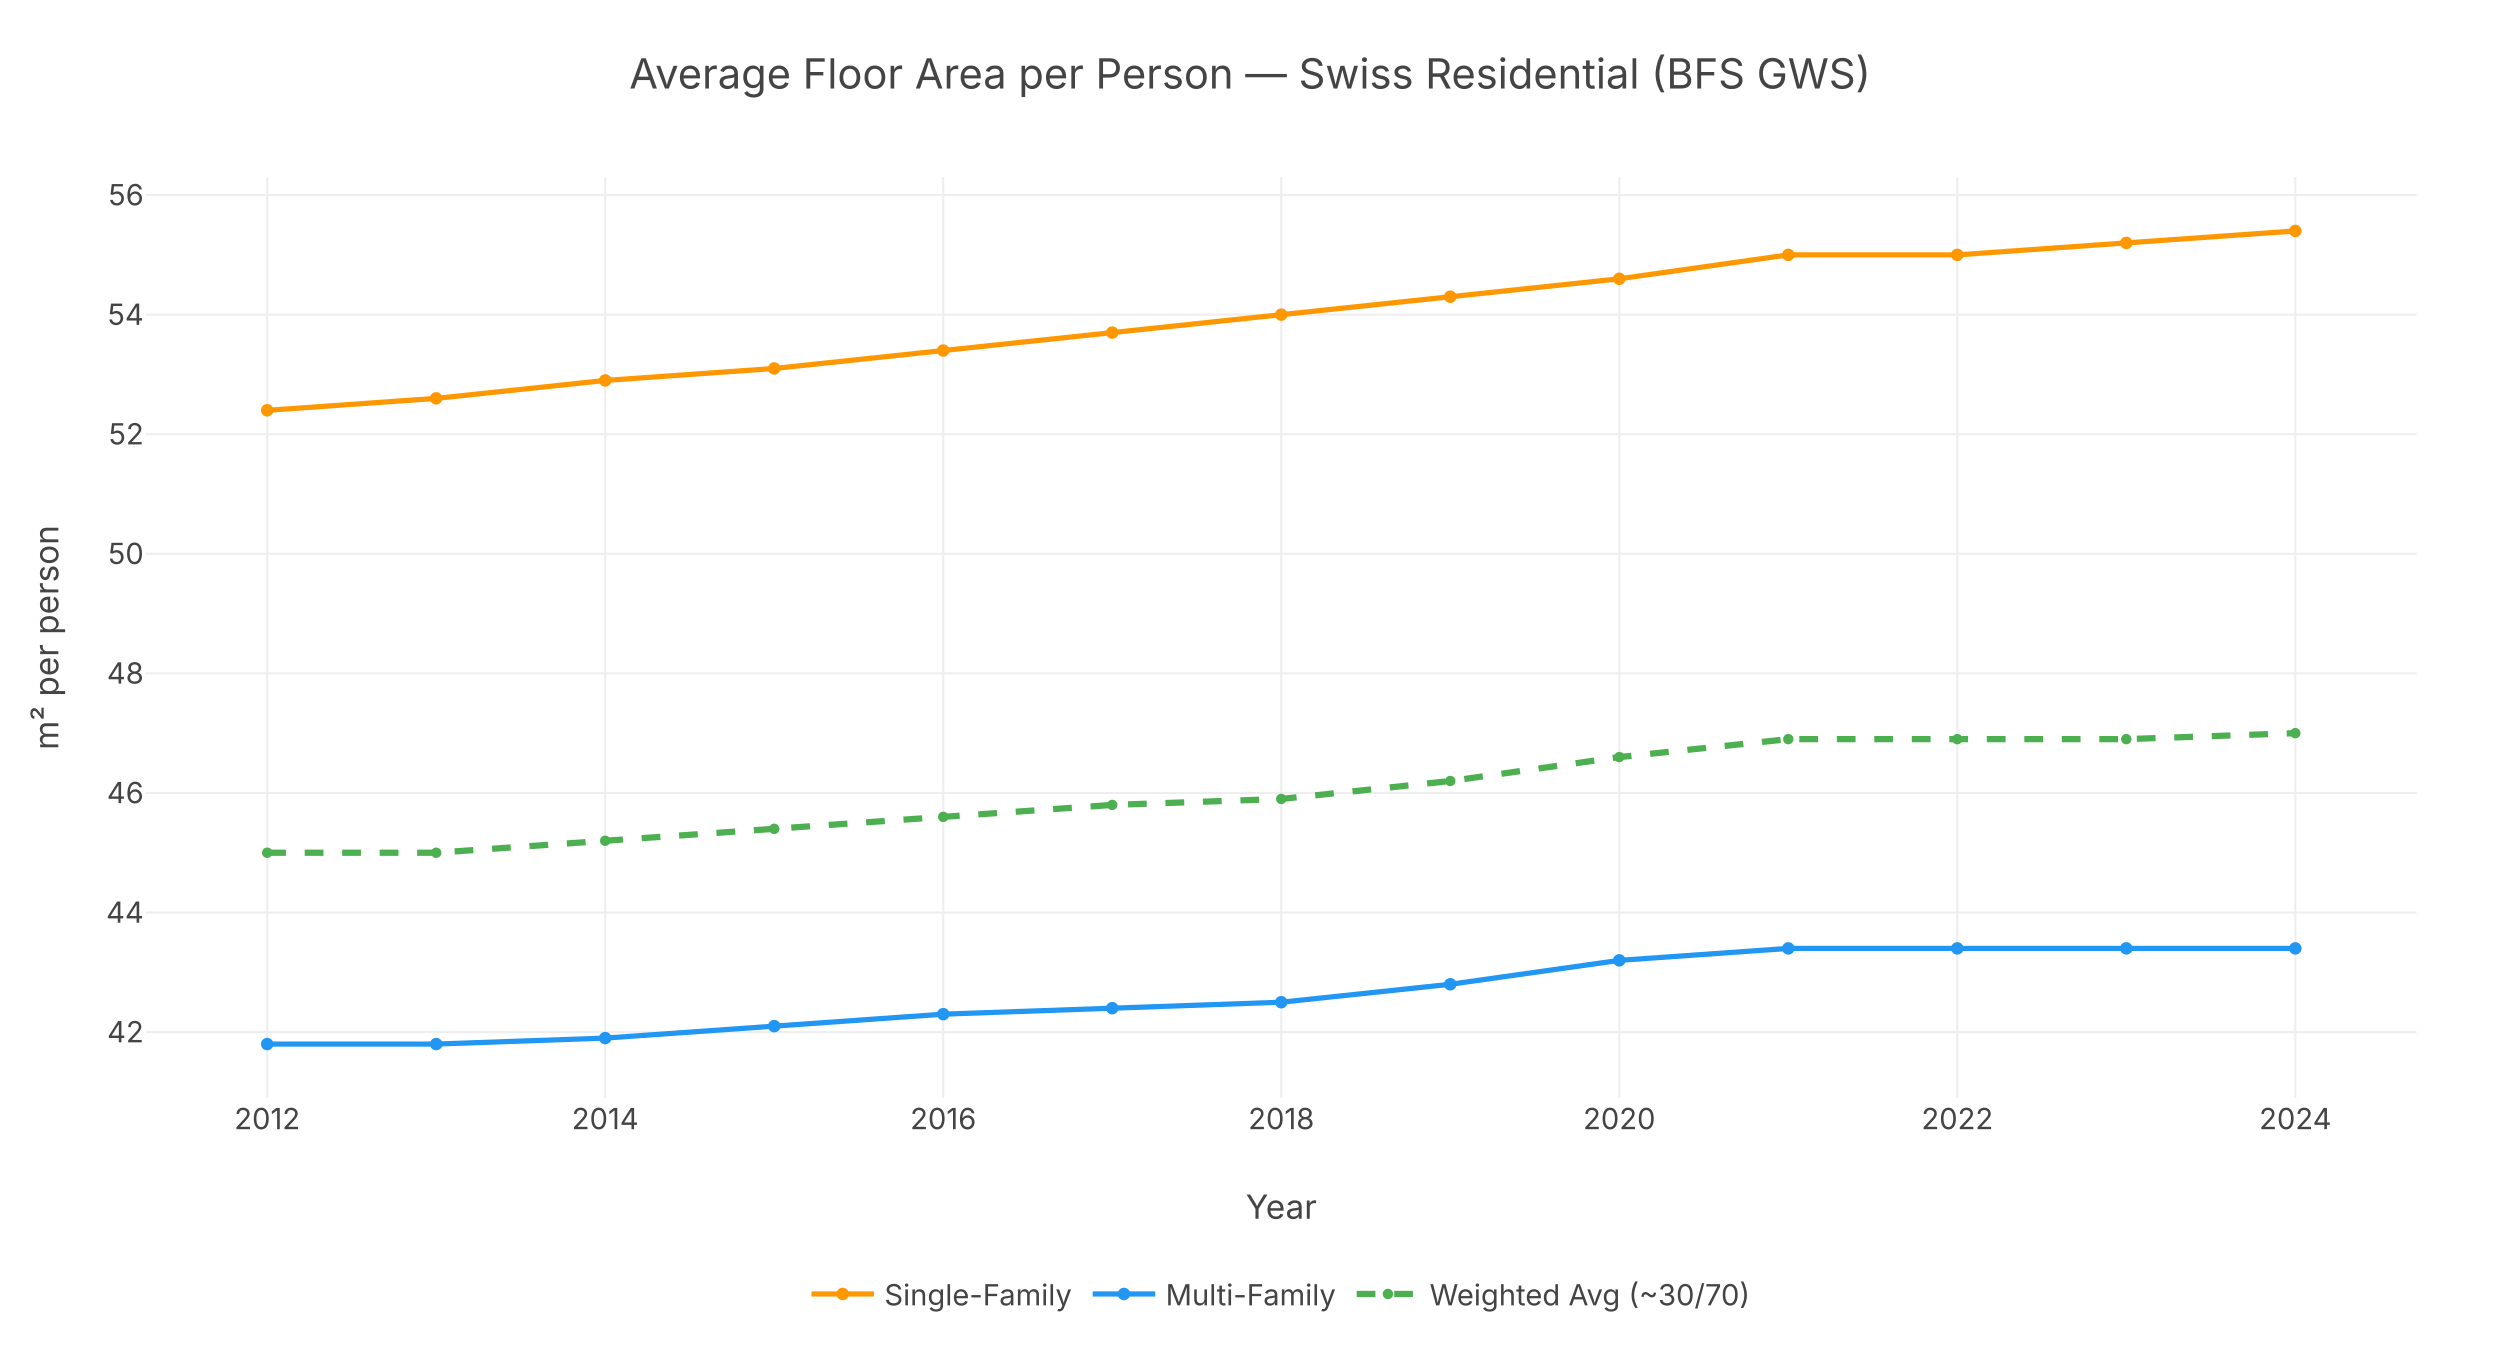
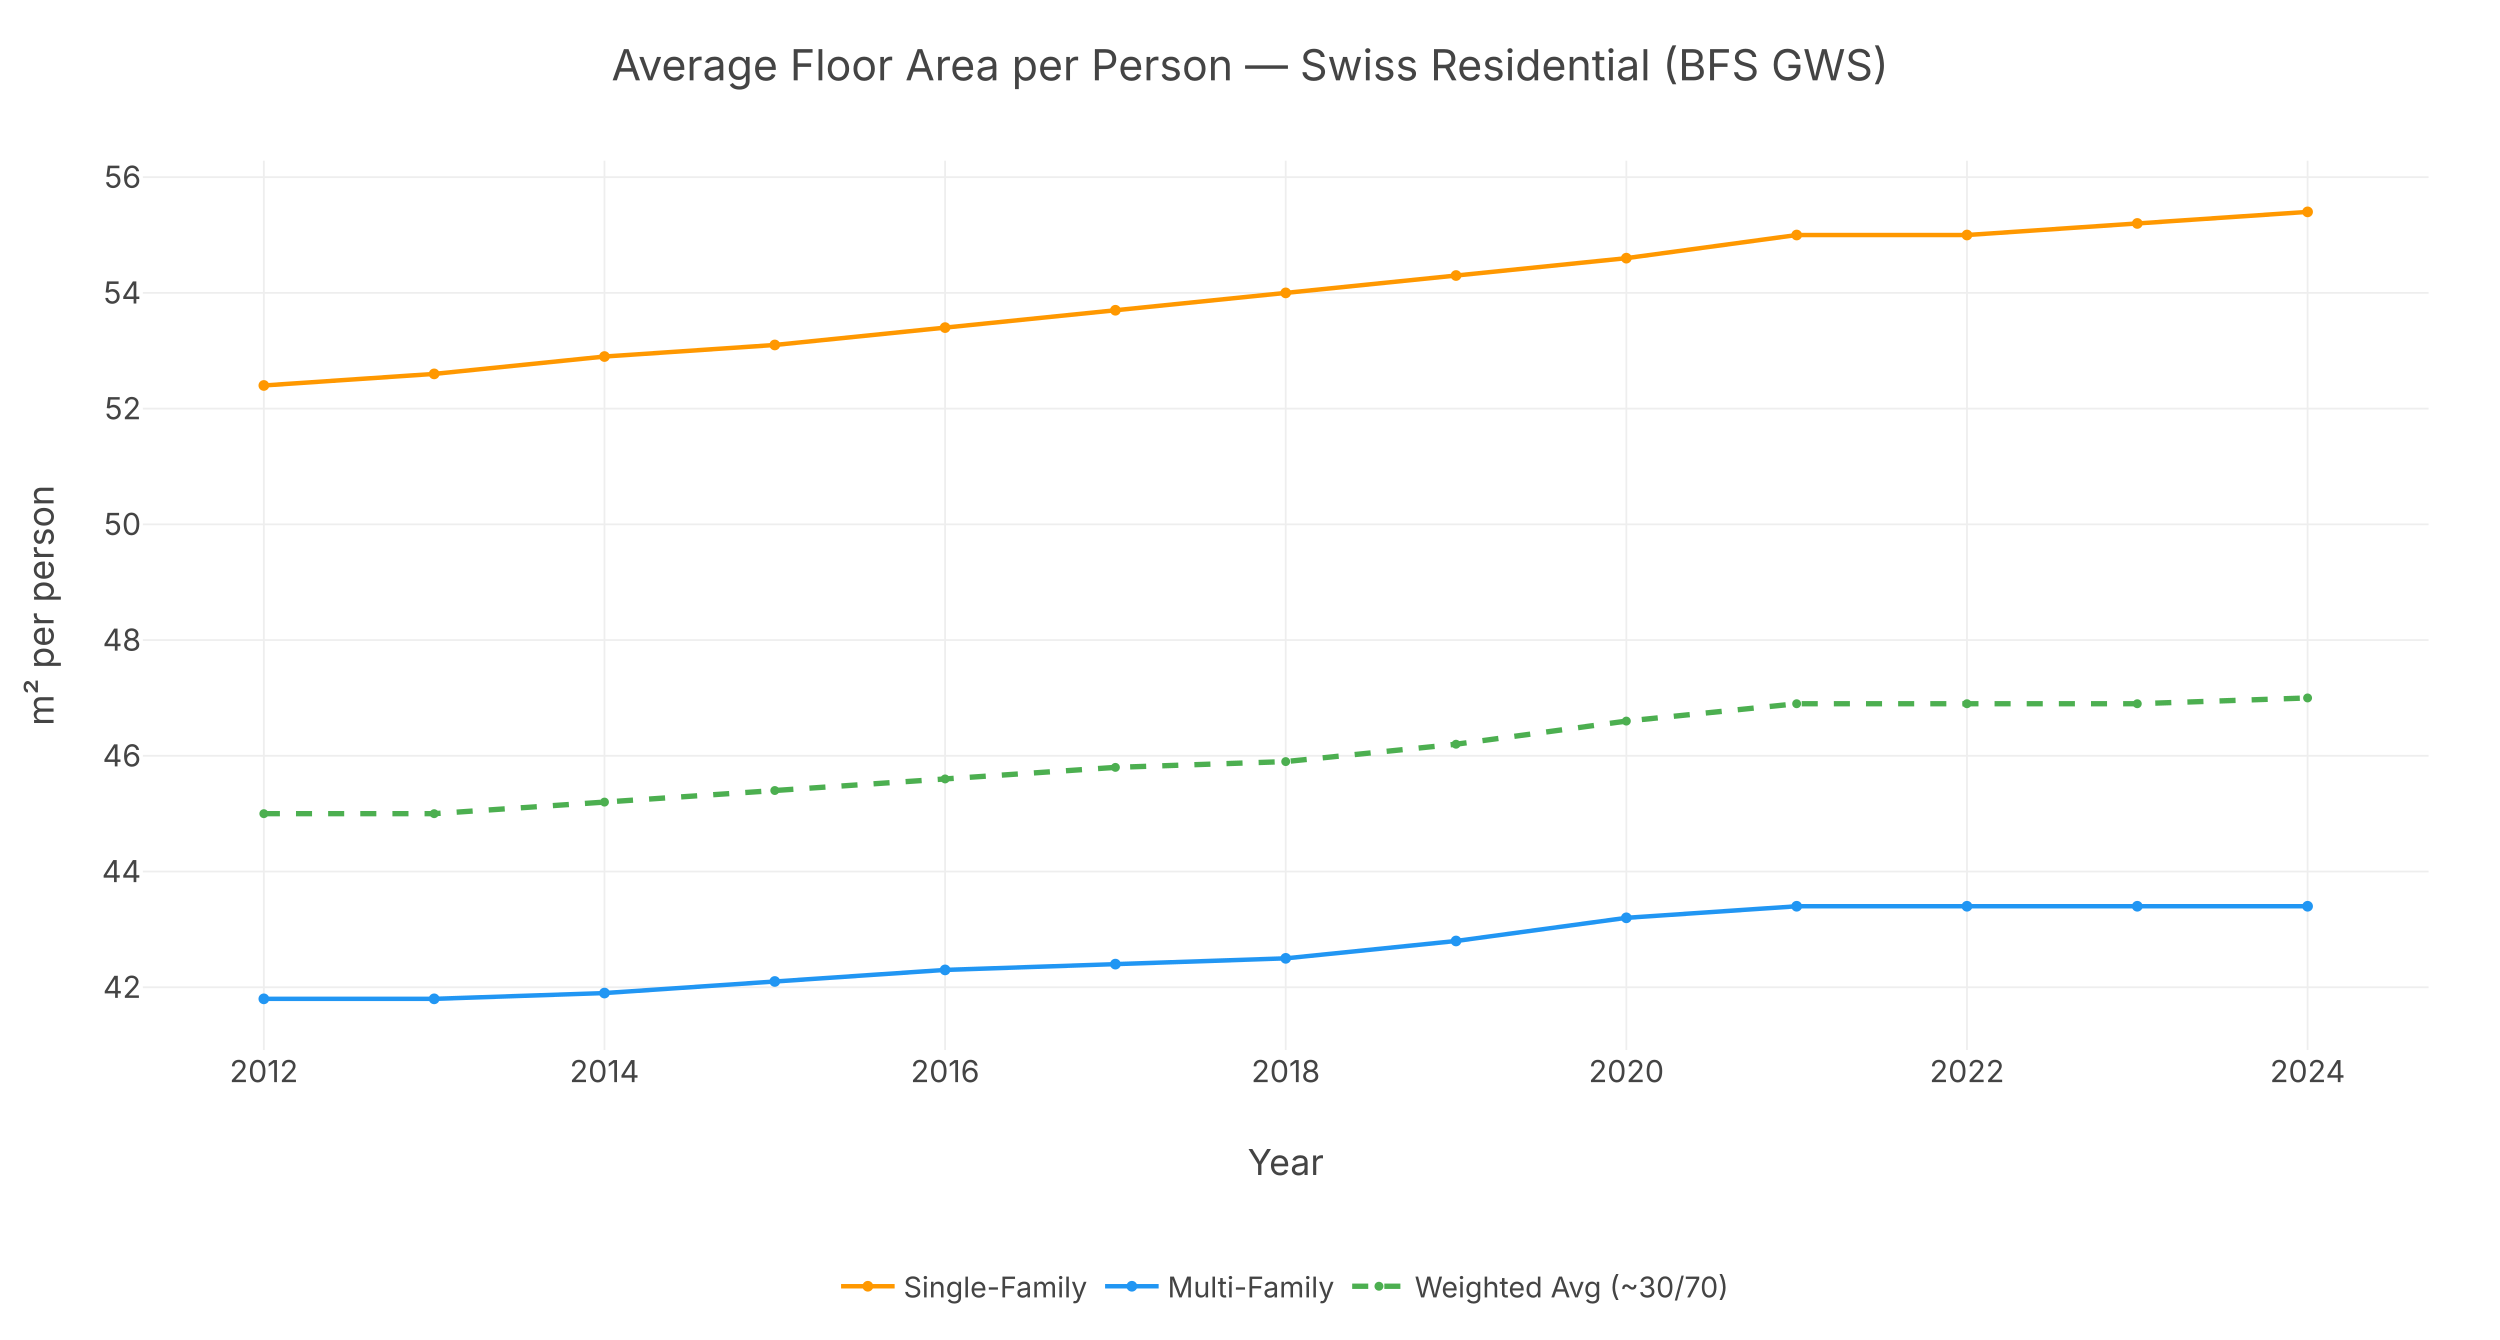
- <svg xmlns="http://www.w3.org/2000/svg" class="main-svg" width="1200" height="650" style="" viewBox="0 0 1200 650">
-   <rect x="0" y="0" width="1200" height="650" style="fill: rgb(255, 255, 255); fill-opacity: 1;" />
-   <defs id="defs-988814">
+ <svg xmlns="http://www.w3.org/2000/svg" class="main-svg" width="1400" height="750" style="" viewBox="0 0 1400 750">
+   <rect x="0" y="0" width="1400" height="750" style="fill: rgb(255, 255, 255); fill-opacity: 1;" />
+   <defs id="defs-103a98">
    <g class="clips">
-       <clipPath id="clip988814xyplot" class="plotclip">
-         <rect width="1090" height="442" />
-       </clipPath>
-       <clipPath class="axesclip" id="clip988814x">
-         <rect x="70" y="0" width="1090" height="650" />
-       </clipPath>
-       <clipPath class="axesclip" id="clip988814y">
-         <rect x="0" y="85" width="1200" height="442" />
-       </clipPath>
-       <clipPath class="axesclip" id="clip988814xy">
-         <rect x="70" y="85" width="1090" height="442" />
+       <clipPath id="clip103a98xyplot" class="plotclip">
+         <rect width="1280" height="498" />
+       </clipPath>
+       <clipPath class="axesclip" id="clip103a98x">
+         <rect x="80" y="0" width="1280" height="750" />
+       </clipPath>
+       <clipPath class="axesclip" id="clip103a98y">
+         <rect x="0" y="90" width="1400" height="498" />
+       </clipPath>
+       <clipPath class="axesclip" id="clip103a98xy">
+         <rect x="80" y="90" width="1280" height="498" />
      </clipPath>
    </g>
    <g class="gradients" />
    <g class="patterns" />
  </defs>
  <g class="bglayer" />
  <g class="layer-below">
    <g class="imagelayer" />
    <g class="shapelayer" />
  </g>
  <g class="cartesianlayer">
    <g class="subplot xy">
      <g class="layer-subplot">
        <g class="shapelayer" />
        <g class="imagelayer" />
      </g>
      <g class="minor-gridlayer">
        <g class="x" />
        <g class="y" />
      </g>
      <g class="gridlayer">
        <g class="x">
-           <path class="xgrid crisp" transform="translate(128.25,0)" d="M0,85v442" style="stroke: rgb(238, 238, 238); stroke-opacity: 1; stroke-width: 1px;" />
-           <path class="xgrid crisp" transform="translate(290.5,0)" d="M0,85v442" style="stroke: rgb(238, 238, 238); stroke-opacity: 1; stroke-width: 1px;" />
-           <path class="xgrid crisp" transform="translate(452.75,0)" d="M0,85v442" style="stroke: rgb(238, 238, 238); stroke-opacity: 1; stroke-width: 1px;" />
-           <path class="xgrid crisp" transform="translate(615,0)" d="M0,85v442" style="stroke: rgb(238, 238, 238); stroke-opacity: 1; stroke-width: 1px;" />
-           <path class="xgrid crisp" transform="translate(777.25,0)" d="M0,85v442" style="stroke: rgb(238, 238, 238); stroke-opacity: 1; stroke-width: 1px;" />
-           <path class="xgrid crisp" transform="translate(939.5,0)" d="M0,85v442" style="stroke: rgb(238, 238, 238); stroke-opacity: 1; stroke-width: 1px;" />
-           <path class="xgrid crisp" transform="translate(1101.75,0)" d="M0,85v442" style="stroke: rgb(238, 238, 238); stroke-opacity: 1; stroke-width: 1px;" />
+           <path class="xgrid crisp" transform="translate(147.75,0)" d="M0,90v498" style="stroke: rgb(238, 238, 238); stroke-opacity: 1; stroke-width: 1px;" />
+           <path class="xgrid crisp" transform="translate(338.5,0)" d="M0,90v498" style="stroke: rgb(238, 238, 238); stroke-opacity: 1; stroke-width: 1px;" />
+           <path class="xgrid crisp" transform="translate(529.25,0)" d="M0,90v498" style="stroke: rgb(238, 238, 238); stroke-opacity: 1; stroke-width: 1px;" />
+           <path class="xgrid crisp" transform="translate(720,0)" d="M0,90v498" style="stroke: rgb(238, 238, 238); stroke-opacity: 1; stroke-width: 1px;" />
+           <path class="xgrid crisp" transform="translate(910.75,0)" d="M0,90v498" style="stroke: rgb(238, 238, 238); stroke-opacity: 1; stroke-width: 1px;" />
+           <path class="xgrid crisp" transform="translate(1101.5,0)" d="M0,90v498" style="stroke: rgb(238, 238, 238); stroke-opacity: 1; stroke-width: 1px;" />
+           <path class="xgrid crisp" transform="translate(1292.25,0)" d="M0,90v498" style="stroke: rgb(238, 238, 238); stroke-opacity: 1; stroke-width: 1px;" />
        </g>
        <g class="y">
-           <path class="ygrid crisp" transform="translate(0,495.41)" d="M70,0h1090" style="stroke: rgb(238, 238, 238); stroke-opacity: 1; stroke-width: 1px;" />
-           <path class="ygrid crisp" transform="translate(0,438.01)" d="M70,0h1090" style="stroke: rgb(238, 238, 238); stroke-opacity: 1; stroke-width: 1px;" />
-           <path class="ygrid crisp" transform="translate(0,380.62)" d="M70,0h1090" style="stroke: rgb(238, 238, 238); stroke-opacity: 1; stroke-width: 1px;" />
-           <path class="ygrid crisp" transform="translate(0,323.22)" d="M70,0h1090" style="stroke: rgb(238, 238, 238); stroke-opacity: 1; stroke-width: 1px;" />
-           <path class="ygrid crisp" transform="translate(0,265.82)" d="M70,0h1090" style="stroke: rgb(238, 238, 238); stroke-opacity: 1; stroke-width: 1px;" />
-           <path class="ygrid crisp" transform="translate(0,208.42)" d="M70,0h1090" style="stroke: rgb(238, 238, 238); stroke-opacity: 1; stroke-width: 1px;" />
-           <path class="ygrid crisp" transform="translate(0,151.03)" d="M70,0h1090" style="stroke: rgb(238, 238, 238); stroke-opacity: 1; stroke-width: 1px;" />
-           <path class="ygrid crisp" transform="translate(0,93.63)" d="M70,0h1090" style="stroke: rgb(238, 238, 238); stroke-opacity: 1; stroke-width: 1px;" />
+           <path class="ygrid crisp" transform="translate(0,552.87)" d="M80,0h1280" style="stroke: rgb(238, 238, 238); stroke-opacity: 1; stroke-width: 1px;" />
+           <path class="ygrid crisp" transform="translate(0,488.06)" d="M80,0h1280" style="stroke: rgb(238, 238, 238); stroke-opacity: 1; stroke-width: 1px;" />
+           <path class="ygrid crisp" transform="translate(0,423.25)" d="M80,0h1280" style="stroke: rgb(238, 238, 238); stroke-opacity: 1; stroke-width: 1px;" />
+           <path class="ygrid crisp" transform="translate(0,358.44)" d="M80,0h1280" style="stroke: rgb(238, 238, 238); stroke-opacity: 1; stroke-width: 1px;" />
+           <path class="ygrid crisp" transform="translate(0,293.63)" d="M80,0h1280" style="stroke: rgb(238, 238, 238); stroke-opacity: 1; stroke-width: 1px;" />
+           <path class="ygrid crisp" transform="translate(0,228.83)" d="M80,0h1280" style="stroke: rgb(238, 238, 238); stroke-opacity: 1; stroke-width: 1px;" />
+           <path class="ygrid crisp" transform="translate(0,164.02)" d="M80,0h1280" style="stroke: rgb(238, 238, 238); stroke-opacity: 1; stroke-width: 1px;" />
+           <path class="ygrid crisp" transform="translate(0,99.21)" d="M80,0h1280" style="stroke: rgb(238, 238, 238); stroke-opacity: 1; stroke-width: 1px;" />
        </g>
      </g>
      <g class="zerolinelayer" />
      <g class="layer-between">
        <g class="shapelayer" />
        <g class="imagelayer" />
      </g>
      <path class="xlines-below" />
      <path class="ylines-below" />
      <g class="overlines-below" />
      <g class="xaxislayer-below" />
      <g class="yaxislayer-below" />
      <g class="overaxes-below" />
      <g class="overplot">
-         <g class="xy" transform="translate(70,85)" clip-path="url(#clip988814xyplot)">
+         <g class="xy" transform="translate(80,90)" clip-path="url(#clip103a98xyplot)">
          <g class="scatterlayer mlayer">
-             <g class="trace scatter trace211ed9" style="stroke-miterlimit: 2; opacity: 1;">
+             <g class="trace scatter trace16aafb" style="stroke-miterlimit: 2; opacity: 1;">
              <g class="fills" />
              <g class="errorbars" />
              <g class="lines">
-                 <path class="js-line" d="M58.25,111.95L139.38,106.21L220.5,97.6L301.63,91.86L382.75,83.25L707.25,48.81L788.38,37.33L869.5,37.33L950.63,31.59L1031.75,25.85" style="vector-effect: none; fill: none; stroke: rgb(255, 152, 0); stroke-opacity: 1; stroke-width: 2.5px; opacity: 1;" />
+                 <path class="js-line" d="M67.75,125.86L163.13,119.38L258.5,109.66L353.88,103.18L449.25,93.46L830.75,54.57L926.13,41.61L1021.5,41.61L1116.88,35.13L1212.25,28.65" style="vector-effect: none; fill: none; stroke: rgb(255, 152, 0); stroke-opacity: 1; stroke-width: 2.5px; opacity: 1;" />
              </g>
              <g class="points">
-                 <path class="point" transform="translate(58.25,111.95)" d="M3,0A3,3 0 1,1 0,-3A3,3 0 0,1 3,0Z" style="opacity: 1; stroke-width: 0px; fill: rgb(255, 152, 0); fill-opacity: 1;" />
-                 <path class="point" transform="translate(139.38,106.21)" d="M3,0A3,3 0 1,1 0,-3A3,3 0 0,1 3,0Z" style="opacity: 1; stroke-width: 0px; fill: rgb(255, 152, 0); fill-opacity: 1;" />
-                 <path class="point" transform="translate(220.5,97.6)" d="M3,0A3,3 0 1,1 0,-3A3,3 0 0,1 3,0Z" style="opacity: 1; stroke-width: 0px; fill: rgb(255, 152, 0); fill-opacity: 1;" />
-                 <path class="point" transform="translate(301.63,91.86)" d="M3,0A3,3 0 1,1 0,-3A3,3 0 0,1 3,0Z" style="opacity: 1; stroke-width: 0px; fill: rgb(255, 152, 0); fill-opacity: 1;" />
-                 <path class="point" transform="translate(382.75,83.25)" d="M3,0A3,3 0 1,1 0,-3A3,3 0 0,1 3,0Z" style="opacity: 1; stroke-width: 0px; fill: rgb(255, 152, 0); fill-opacity: 1;" />
-                 <path class="point" transform="translate(463.88,74.64)" d="M3,0A3,3 0 1,1 0,-3A3,3 0 0,1 3,0Z" style="opacity: 1; stroke-width: 0px; fill: rgb(255, 152, 0); fill-opacity: 1;" />
-                 <path class="point" transform="translate(545,66.03)" d="M3,0A3,3 0 1,1 0,-3A3,3 0 0,1 3,0Z" style="opacity: 1; stroke-width: 0px; fill: rgb(255, 152, 0); fill-opacity: 1;" />
-                 <path class="point" transform="translate(626.13,57.42)" d="M3,0A3,3 0 1,1 0,-3A3,3 0 0,1 3,0Z" style="opacity: 1; stroke-width: 0px; fill: rgb(255, 152, 0); fill-opacity: 1;" />
-                 <path class="point" transform="translate(707.25,48.81)" d="M3,0A3,3 0 1,1 0,-3A3,3 0 0,1 3,0Z" style="opacity: 1; stroke-width: 0px; fill: rgb(255, 152, 0); fill-opacity: 1;" />
-                 <path class="point" transform="translate(788.38,37.33)" d="M3,0A3,3 0 1,1 0,-3A3,3 0 0,1 3,0Z" style="opacity: 1; stroke-width: 0px; fill: rgb(255, 152, 0); fill-opacity: 1;" />
-                 <path class="point" transform="translate(869.5,37.33)" d="M3,0A3,3 0 1,1 0,-3A3,3 0 0,1 3,0Z" style="opacity: 1; stroke-width: 0px; fill: rgb(255, 152, 0); fill-opacity: 1;" />
-                 <path class="point" transform="translate(950.63,31.59)" d="M3,0A3,3 0 1,1 0,-3A3,3 0 0,1 3,0Z" style="opacity: 1; stroke-width: 0px; fill: rgb(255, 152, 0); fill-opacity: 1;" />
-                 <path class="point" transform="translate(1031.75,25.85)" d="M3,0A3,3 0 1,1 0,-3A3,3 0 0,1 3,0Z" style="opacity: 1; stroke-width: 0px; fill: rgb(255, 152, 0); fill-opacity: 1;" />
+                 <path class="point" transform="translate(67.75,125.86)" d="M3,0A3,3 0 1,1 0,-3A3,3 0 0,1 3,0Z" style="opacity: 1; stroke-width: 0px; fill: rgb(255, 152, 0); fill-opacity: 1;" />
+                 <path class="point" transform="translate(163.13,119.38)" d="M3,0A3,3 0 1,1 0,-3A3,3 0 0,1 3,0Z" style="opacity: 1; stroke-width: 0px; fill: rgb(255, 152, 0); fill-opacity: 1;" />
+                 <path class="point" transform="translate(258.5,109.66)" d="M3,0A3,3 0 1,1 0,-3A3,3 0 0,1 3,0Z" style="opacity: 1; stroke-width: 0px; fill: rgb(255, 152, 0); fill-opacity: 1;" />
+                 <path class="point" transform="translate(353.88,103.18)" d="M3,0A3,3 0 1,1 0,-3A3,3 0 0,1 3,0Z" style="opacity: 1; stroke-width: 0px; fill: rgb(255, 152, 0); fill-opacity: 1;" />
+                 <path class="point" transform="translate(449.25,93.46)" d="M3,0A3,3 0 1,1 0,-3A3,3 0 0,1 3,0Z" style="opacity: 1; stroke-width: 0px; fill: rgb(255, 152, 0); fill-opacity: 1;" />
+                 <path class="point" transform="translate(544.63,83.74)" d="M3,0A3,3 0 1,1 0,-3A3,3 0 0,1 3,0Z" style="opacity: 1; stroke-width: 0px; fill: rgb(255, 152, 0); fill-opacity: 1;" />
+                 <path class="point" transform="translate(640,74.02)" d="M3,0A3,3 0 1,1 0,-3A3,3 0 0,1 3,0Z" style="opacity: 1; stroke-width: 0px; fill: rgb(255, 152, 0); fill-opacity: 1;" />
+                 <path class="point" transform="translate(735.38,64.29)" d="M3,0A3,3 0 1,1 0,-3A3,3 0 0,1 3,0Z" style="opacity: 1; stroke-width: 0px; fill: rgb(255, 152, 0); fill-opacity: 1;" />
+                 <path class="point" transform="translate(830.75,54.57)" d="M3,0A3,3 0 1,1 0,-3A3,3 0 0,1 3,0Z" style="opacity: 1; stroke-width: 0px; fill: rgb(255, 152, 0); fill-opacity: 1;" />
+                 <path class="point" transform="translate(926.13,41.61)" d="M3,0A3,3 0 1,1 0,-3A3,3 0 0,1 3,0Z" style="opacity: 1; stroke-width: 0px; fill: rgb(255, 152, 0); fill-opacity: 1;" />
+                 <path class="point" transform="translate(1021.5,41.61)" d="M3,0A3,3 0 1,1 0,-3A3,3 0 0,1 3,0Z" style="opacity: 1; stroke-width: 0px; fill: rgb(255, 152, 0); fill-opacity: 1;" />
+                 <path class="point" transform="translate(1116.88,35.13)" d="M3,0A3,3 0 1,1 0,-3A3,3 0 0,1 3,0Z" style="opacity: 1; stroke-width: 0px; fill: rgb(255, 152, 0); fill-opacity: 1;" />
+                 <path class="point" transform="translate(1212.25,28.65)" d="M3,0A3,3 0 1,1 0,-3A3,3 0 0,1 3,0Z" style="opacity: 1; stroke-width: 0px; fill: rgb(255, 152, 0); fill-opacity: 1;" />
              </g>
              <g class="text" />
            </g>
-             <g class="trace scatter tracefbf288" style="stroke-miterlimit: 2; opacity: 1;">
+             <g class="trace scatter tracea6d8f6" style="stroke-miterlimit: 2; opacity: 1;">
              <g class="fills" />
              <g class="errorbars" />
              <g class="lines">
-                 <path class="js-line" d="M58.25,416.15L139.38,416.15L220.5,413.28L382.75,401.8L463.88,398.93L545,396.06L626.13,387.45L707.25,375.97L788.38,370.23L1031.75,370.23" style="vector-effect: none; fill: none; stroke: rgb(33, 150, 243); stroke-opacity: 1; stroke-width: 2.5px; opacity: 1;" />
+                 <path class="js-line" d="M67.75,469.35L163.13,469.35L258.5,466.11L449.25,453.15L544.63,449.91L640,446.67L735.38,436.95L830.75,423.98L926.13,417.5L1212.25,417.5" style="vector-effect: none; fill: none; stroke: rgb(33, 150, 243); stroke-opacity: 1; stroke-width: 2.5px; opacity: 1;" />
              </g>
              <g class="points">
-                 <path class="point" transform="translate(58.25,416.15)" d="M3,0A3,3 0 1,1 0,-3A3,3 0 0,1 3,0Z" style="opacity: 1; stroke-width: 0px; fill: rgb(33, 150, 243); fill-opacity: 1;" />
-                 <path class="point" transform="translate(139.38,416.15)" d="M3,0A3,3 0 1,1 0,-3A3,3 0 0,1 3,0Z" style="opacity: 1; stroke-width: 0px; fill: rgb(33, 150, 243); fill-opacity: 1;" />
-                 <path class="point" transform="translate(220.5,413.28)" d="M3,0A3,3 0 1,1 0,-3A3,3 0 0,1 3,0Z" style="opacity: 1; stroke-width: 0px; fill: rgb(33, 150, 243); fill-opacity: 1;" />
-                 <path class="point" transform="translate(301.63,407.54)" d="M3,0A3,3 0 1,1 0,-3A3,3 0 0,1 3,0Z" style="opacity: 1; stroke-width: 0px; fill: rgb(33, 150, 243); fill-opacity: 1;" />
-                 <path class="point" transform="translate(382.75,401.8)" d="M3,0A3,3 0 1,1 0,-3A3,3 0 0,1 3,0Z" style="opacity: 1; stroke-width: 0px; fill: rgb(33, 150, 243); fill-opacity: 1;" />
-                 <path class="point" transform="translate(463.88,398.93)" d="M3,0A3,3 0 1,1 0,-3A3,3 0 0,1 3,0Z" style="opacity: 1; stroke-width: 0px; fill: rgb(33, 150, 243); fill-opacity: 1;" />
-                 <path class="point" transform="translate(545,396.06)" d="M3,0A3,3 0 1,1 0,-3A3,3 0 0,1 3,0Z" style="opacity: 1; stroke-width: 0px; fill: rgb(33, 150, 243); fill-opacity: 1;" />
-                 <path class="point" transform="translate(626.13,387.45)" d="M3,0A3,3 0 1,1 0,-3A3,3 0 0,1 3,0Z" style="opacity: 1; stroke-width: 0px; fill: rgb(33, 150, 243); fill-opacity: 1;" />
-                 <path class="point" transform="translate(707.25,375.97)" d="M3,0A3,3 0 1,1 0,-3A3,3 0 0,1 3,0Z" style="opacity: 1; stroke-width: 0px; fill: rgb(33, 150, 243); fill-opacity: 1;" />
-                 <path class="point" transform="translate(788.38,370.23)" d="M3,0A3,3 0 1,1 0,-3A3,3 0 0,1 3,0Z" style="opacity: 1; stroke-width: 0px; fill: rgb(33, 150, 243); fill-opacity: 1;" />
-                 <path class="point" transform="translate(869.5,370.23)" d="M3,0A3,3 0 1,1 0,-3A3,3 0 0,1 3,0Z" style="opacity: 1; stroke-width: 0px; fill: rgb(33, 150, 243); fill-opacity: 1;" />
-                 <path class="point" transform="translate(950.63,370.23)" d="M3,0A3,3 0 1,1 0,-3A3,3 0 0,1 3,0Z" style="opacity: 1; stroke-width: 0px; fill: rgb(33, 150, 243); fill-opacity: 1;" />
-                 <path class="point" transform="translate(1031.75,370.23)" d="M3,0A3,3 0 1,1 0,-3A3,3 0 0,1 3,0Z" style="opacity: 1; stroke-width: 0px; fill: rgb(33, 150, 243); fill-opacity: 1;" />
+                 <path class="point" transform="translate(67.75,469.35)" d="M3,0A3,3 0 1,1 0,-3A3,3 0 0,1 3,0Z" style="opacity: 1; stroke-width: 0px; fill: rgb(33, 150, 243); fill-opacity: 1;" />
+                 <path class="point" transform="translate(163.13,469.35)" d="M3,0A3,3 0 1,1 0,-3A3,3 0 0,1 3,0Z" style="opacity: 1; stroke-width: 0px; fill: rgb(33, 150, 243); fill-opacity: 1;" />
+                 <path class="point" transform="translate(258.5,466.11)" d="M3,0A3,3 0 1,1 0,-3A3,3 0 0,1 3,0Z" style="opacity: 1; stroke-width: 0px; fill: rgb(33, 150, 243); fill-opacity: 1;" />
+                 <path class="point" transform="translate(353.88,459.63)" d="M3,0A3,3 0 1,1 0,-3A3,3 0 0,1 3,0Z" style="opacity: 1; stroke-width: 0px; fill: rgb(33, 150, 243); fill-opacity: 1;" />
+                 <path class="point" transform="translate(449.25,453.15)" d="M3,0A3,3 0 1,1 0,-3A3,3 0 0,1 3,0Z" style="opacity: 1; stroke-width: 0px; fill: rgb(33, 150, 243); fill-opacity: 1;" />
+                 <path class="point" transform="translate(544.63,449.91)" d="M3,0A3,3 0 1,1 0,-3A3,3 0 0,1 3,0Z" style="opacity: 1; stroke-width: 0px; fill: rgb(33, 150, 243); fill-opacity: 1;" />
+                 <path class="point" transform="translate(640,446.67)" d="M3,0A3,3 0 1,1 0,-3A3,3 0 0,1 3,0Z" style="opacity: 1; stroke-width: 0px; fill: rgb(33, 150, 243); fill-opacity: 1;" />
+                 <path class="point" transform="translate(735.38,436.95)" d="M3,0A3,3 0 1,1 0,-3A3,3 0 0,1 3,0Z" style="opacity: 1; stroke-width: 0px; fill: rgb(33, 150, 243); fill-opacity: 1;" />
+                 <path class="point" transform="translate(830.75,423.98)" d="M3,0A3,3 0 1,1 0,-3A3,3 0 0,1 3,0Z" style="opacity: 1; stroke-width: 0px; fill: rgb(33, 150, 243); fill-opacity: 1;" />
+                 <path class="point" transform="translate(926.13,417.5)" d="M3,0A3,3 0 1,1 0,-3A3,3 0 0,1 3,0Z" style="opacity: 1; stroke-width: 0px; fill: rgb(33, 150, 243); fill-opacity: 1;" />
+                 <path class="point" transform="translate(1021.5,417.5)" d="M3,0A3,3 0 1,1 0,-3A3,3 0 0,1 3,0Z" style="opacity: 1; stroke-width: 0px; fill: rgb(33, 150, 243); fill-opacity: 1;" />
+                 <path class="point" transform="translate(1116.88,417.5)" d="M3,0A3,3 0 1,1 0,-3A3,3 0 0,1 3,0Z" style="opacity: 1; stroke-width: 0px; fill: rgb(33, 150, 243); fill-opacity: 1;" />
+                 <path class="point" transform="translate(1212.25,417.5)" d="M3,0A3,3 0 1,1 0,-3A3,3 0 0,1 3,0Z" style="opacity: 1; stroke-width: 0px; fill: rgb(33, 150, 243); fill-opacity: 1;" />
              </g>
              <g class="text" />
            </g>
-             <g class="trace scatter tracec91b5b" style="stroke-miterlimit: 2; opacity: 1;">
+             <g class="trace scatter tracec5fdb0" style="stroke-miterlimit: 2; opacity: 1;">
              <g class="fills" />
              <g class="errorbars" />
              <g class="lines">
-                 <path class="js-line" d="M58.25,324.31L139.38,324.31L220.5,318.57L463.88,301.36L545,298.49L626.13,289.88L707.25,278.4L788.38,269.79L869.5,269.79L950.63,269.79L1031.75,266.92" style="vector-effect: none; fill: none; stroke: rgb(76, 175, 80); stroke-opacity: 1; stroke-dasharray: 9px, 9px; stroke-width: 3px; opacity: 1;" />
+                 <path class="js-line" d="M67.75,365.66L163.13,365.66L258.5,359.17L544.63,339.73L640,336.49L735.38,326.77L830.75,313.81L926.13,304.09L1021.5,304.09L1116.88,304.09L1212.25,300.85" style="vector-effect: none; fill: none; stroke: rgb(76, 175, 80); stroke-opacity: 1; stroke-dasharray: 9px, 9px; stroke-width: 3px; opacity: 1;" />
              </g>
              <g class="points">
-                 <path class="point" transform="translate(58.25,324.31)" d="M2.5,0A2.5,2.5 0 1,1 0,-2.5A2.5,2.5 0 0,1 2.5,0Z" style="opacity: 1; stroke-width: 0px; fill: rgb(76, 175, 80); fill-opacity: 1;" />
-                 <path class="point" transform="translate(139.38,324.31)" d="M2.5,0A2.5,2.5 0 1,1 0,-2.5A2.5,2.5 0 0,1 2.5,0Z" style="opacity: 1; stroke-width: 0px; fill: rgb(76, 175, 80); fill-opacity: 1;" />
-                 <path class="point" transform="translate(220.5,318.57)" d="M2.5,0A2.5,2.5 0 1,1 0,-2.5A2.5,2.5 0 0,1 2.5,0Z" style="opacity: 1; stroke-width: 0px; fill: rgb(76, 175, 80); fill-opacity: 1;" />
-                 <path class="point" transform="translate(301.63,312.84)" d="M2.5,0A2.5,2.5 0 1,1 0,-2.5A2.5,2.5 0 0,1 2.5,0Z" style="opacity: 1; stroke-width: 0px; fill: rgb(76, 175, 80); fill-opacity: 1;" />
-                 <path class="point" transform="translate(382.75,307.1)" d="M2.5,0A2.5,2.5 0 1,1 0,-2.5A2.5,2.5 0 0,1 2.5,0Z" style="opacity: 1; stroke-width: 0px; fill: rgb(76, 175, 80); fill-opacity: 1;" />
-                 <path class="point" transform="translate(463.88,301.36)" d="M2.5,0A2.5,2.5 0 1,1 0,-2.5A2.5,2.5 0 0,1 2.5,0Z" style="opacity: 1; stroke-width: 0px; fill: rgb(76, 175, 80); fill-opacity: 1;" />
-                 <path class="point" transform="translate(545,298.49)" d="M2.5,0A2.5,2.5 0 1,1 0,-2.5A2.5,2.5 0 0,1 2.5,0Z" style="opacity: 1; stroke-width: 0px; fill: rgb(76, 175, 80); fill-opacity: 1;" />
-                 <path class="point" transform="translate(626.13,289.88)" d="M2.5,0A2.5,2.5 0 1,1 0,-2.5A2.5,2.5 0 0,1 2.5,0Z" style="opacity: 1; stroke-width: 0px; fill: rgb(76, 175, 80); fill-opacity: 1;" />
-                 <path class="point" transform="translate(707.25,278.4)" d="M2.5,0A2.5,2.5 0 1,1 0,-2.5A2.5,2.5 0 0,1 2.5,0Z" style="opacity: 1; stroke-width: 0px; fill: rgb(76, 175, 80); fill-opacity: 1;" />
-                 <path class="point" transform="translate(788.38,269.79)" d="M2.5,0A2.5,2.5 0 1,1 0,-2.5A2.5,2.5 0 0,1 2.5,0Z" style="opacity: 1; stroke-width: 0px; fill: rgb(76, 175, 80); fill-opacity: 1;" />
-                 <path class="point" transform="translate(869.5,269.79)" d="M2.5,0A2.5,2.5 0 1,1 0,-2.5A2.5,2.5 0 0,1 2.5,0Z" style="opacity: 1; stroke-width: 0px; fill: rgb(76, 175, 80); fill-opacity: 1;" />
-                 <path class="point" transform="translate(950.63,269.79)" d="M2.5,0A2.5,2.5 0 1,1 0,-2.5A2.5,2.5 0 0,1 2.5,0Z" style="opacity: 1; stroke-width: 0px; fill: rgb(76, 175, 80); fill-opacity: 1;" />
-                 <path class="point" transform="translate(1031.75,266.92)" d="M2.5,0A2.5,2.5 0 1,1 0,-2.5A2.5,2.5 0 0,1 2.5,0Z" style="opacity: 1; stroke-width: 0px; fill: rgb(76, 175, 80); fill-opacity: 1;" />
+                 <path class="point" transform="translate(67.75,365.66)" d="M2.5,0A2.5,2.5 0 1,1 0,-2.5A2.5,2.5 0 0,1 2.5,0Z" style="opacity: 1; stroke-width: 0px; fill: rgb(76, 175, 80); fill-opacity: 1;" />
+                 <path class="point" transform="translate(163.13,365.66)" d="M2.5,0A2.5,2.5 0 1,1 0,-2.5A2.5,2.5 0 0,1 2.5,0Z" style="opacity: 1; stroke-width: 0px; fill: rgb(76, 175, 80); fill-opacity: 1;" />
+                 <path class="point" transform="translate(258.5,359.17)" d="M2.5,0A2.5,2.5 0 1,1 0,-2.5A2.5,2.5 0 0,1 2.5,0Z" style="opacity: 1; stroke-width: 0px; fill: rgb(76, 175, 80); fill-opacity: 1;" />
+                 <path class="point" transform="translate(353.88,352.69)" d="M2.5,0A2.5,2.5 0 1,1 0,-2.5A2.5,2.5 0 0,1 2.5,0Z" style="opacity: 1; stroke-width: 0px; fill: rgb(76, 175, 80); fill-opacity: 1;" />
+                 <path class="point" transform="translate(449.25,346.21)" d="M2.5,0A2.5,2.5 0 1,1 0,-2.5A2.5,2.5 0 0,1 2.5,0Z" style="opacity: 1; stroke-width: 0px; fill: rgb(76, 175, 80); fill-opacity: 1;" />
+                 <path class="point" transform="translate(544.63,339.73)" d="M2.5,0A2.5,2.5 0 1,1 0,-2.5A2.5,2.5 0 0,1 2.5,0Z" style="opacity: 1; stroke-width: 0px; fill: rgb(76, 175, 80); fill-opacity: 1;" />
+                 <path class="point" transform="translate(640,336.49)" d="M2.5,0A2.5,2.5 0 1,1 0,-2.5A2.5,2.5 0 0,1 2.5,0Z" style="opacity: 1; stroke-width: 0px; fill: rgb(76, 175, 80); fill-opacity: 1;" />
+                 <path class="point" transform="translate(735.38,326.77)" d="M2.5,0A2.5,2.5 0 1,1 0,-2.5A2.5,2.5 0 0,1 2.5,0Z" style="opacity: 1; stroke-width: 0px; fill: rgb(76, 175, 80); fill-opacity: 1;" />
+                 <path class="point" transform="translate(830.75,313.81)" d="M2.5,0A2.5,2.5 0 1,1 0,-2.5A2.5,2.5 0 0,1 2.5,0Z" style="opacity: 1; stroke-width: 0px; fill: rgb(76, 175, 80); fill-opacity: 1;" />
+                 <path class="point" transform="translate(926.13,304.09)" d="M2.5,0A2.5,2.5 0 1,1 0,-2.5A2.5,2.5 0 0,1 2.5,0Z" style="opacity: 1; stroke-width: 0px; fill: rgb(76, 175, 80); fill-opacity: 1;" />
+                 <path class="point" transform="translate(1021.5,304.09)" d="M2.5,0A2.5,2.5 0 1,1 0,-2.5A2.5,2.5 0 0,1 2.5,0Z" style="opacity: 1; stroke-width: 0px; fill: rgb(76, 175, 80); fill-opacity: 1;" />
+                 <path class="point" transform="translate(1116.88,304.09)" d="M2.5,0A2.5,2.5 0 1,1 0,-2.5A2.5,2.5 0 0,1 2.5,0Z" style="opacity: 1; stroke-width: 0px; fill: rgb(76, 175, 80); fill-opacity: 1;" />
+                 <path class="point" transform="translate(1212.25,300.85)" d="M2.5,0A2.5,2.5 0 1,1 0,-2.5A2.5,2.5 0 0,1 2.5,0Z" style="opacity: 1; stroke-width: 0px; fill: rgb(76, 175, 80); fill-opacity: 1;" />
              </g>
              <g class="text" />
            </g>
          </g>
        </g>
      </g>
      <g class="zerolinelayer-above" />
      <path class="xlines-above crisp" d="M0,0" style="fill: none;" />
      <path class="ylines-above crisp" d="M0,0" style="fill: none;" />
      <g class="overlines-above" />
      <g class="xaxislayer-above">
        <g class="xtick">
-           <text text-anchor="middle" x="0" y="542" transform="translate(128.25,0)" style="font-family: Inter, Helvetica, Arial, sans-serif; font-size: 14px; fill: rgb(68, 68, 68); fill-opacity: 1; white-space: pre;">2012</text>
-         </g>
-         <g class="xtick">
-           <text text-anchor="middle" x="0" y="542" style="font-family: Inter, Helvetica, Arial, sans-serif; font-size: 14px; fill: rgb(68, 68, 68); fill-opacity: 1; white-space: pre;" transform="translate(290.5,0)">2014</text>
-         </g>
-         <g class="xtick">
-           <text text-anchor="middle" x="0" y="542" style="font-family: Inter, Helvetica, Arial, sans-serif; font-size: 14px; fill: rgb(68, 68, 68); fill-opacity: 1; white-space: pre;" transform="translate(452.75,0)">2016</text>
-         </g>
-         <g class="xtick">
-           <text text-anchor="middle" x="0" y="542" style="font-family: Inter, Helvetica, Arial, sans-serif; font-size: 14px; fill: rgb(68, 68, 68); fill-opacity: 1; white-space: pre;" transform="translate(615,0)">2018</text>
-         </g>
-         <g class="xtick">
-           <text text-anchor="middle" x="0" y="542" style="font-family: Inter, Helvetica, Arial, sans-serif; font-size: 14px; fill: rgb(68, 68, 68); fill-opacity: 1; white-space: pre;" transform="translate(777.25,0)">2020</text>
-         </g>
-         <g class="xtick">
-           <text text-anchor="middle" x="0" y="542" style="font-family: Inter, Helvetica, Arial, sans-serif; font-size: 14px; fill: rgb(68, 68, 68); fill-opacity: 1; white-space: pre;" transform="translate(939.5,0)">2022</text>
-         </g>
-         <g class="xtick">
-           <text text-anchor="middle" x="0" y="542" style="font-family: Inter, Helvetica, Arial, sans-serif; font-size: 14px; fill: rgb(68, 68, 68); fill-opacity: 1; white-space: pre;" transform="translate(1101.75,0)">2024</text>
+           <text text-anchor="middle" x="0" y="606" transform="translate(147.75,0)" style="font-family: Inter, Helvetica, Arial, sans-serif; font-size: 17px; fill: rgb(68, 68, 68); fill-opacity: 1; white-space: pre;">2012</text>
+         </g>
+         <g class="xtick">
+           <text text-anchor="middle" x="0" y="606" style="font-family: Inter, Helvetica, Arial, sans-serif; font-size: 17px; fill: rgb(68, 68, 68); fill-opacity: 1; white-space: pre;" transform="translate(338.5,0)">2014</text>
+         </g>
+         <g class="xtick">
+           <text text-anchor="middle" x="0" y="606" style="font-family: Inter, Helvetica, Arial, sans-serif; font-size: 17px; fill: rgb(68, 68, 68); fill-opacity: 1; white-space: pre;" transform="translate(529.25,0)">2016</text>
+         </g>
+         <g class="xtick">
+           <text text-anchor="middle" x="0" y="606" style="font-family: Inter, Helvetica, Arial, sans-serif; font-size: 17px; fill: rgb(68, 68, 68); fill-opacity: 1; white-space: pre;" transform="translate(720,0)">2018</text>
+         </g>
+         <g class="xtick">
+           <text text-anchor="middle" x="0" y="606" style="font-family: Inter, Helvetica, Arial, sans-serif; font-size: 17px; fill: rgb(68, 68, 68); fill-opacity: 1; white-space: pre;" transform="translate(910.75,0)">2020</text>
+         </g>
+         <g class="xtick">
+           <text text-anchor="middle" x="0" y="606" style="font-family: Inter, Helvetica, Arial, sans-serif; font-size: 17px; fill: rgb(68, 68, 68); fill-opacity: 1; white-space: pre;" transform="translate(1101.5,0)">2022</text>
+         </g>
+         <g class="xtick">
+           <text text-anchor="middle" x="0" y="606" style="font-family: Inter, Helvetica, Arial, sans-serif; font-size: 17px; fill: rgb(68, 68, 68); fill-opacity: 1; white-space: pre;" transform="translate(1292.25,0)">2024</text>
        </g>
      </g>
      <g class="yaxislayer-above">
        <g class="ytick">
-           <text text-anchor="end" x="69" y="4.9" transform="translate(0,495.41)" style="font-family: Inter, Helvetica, Arial, sans-serif; font-size: 14px; fill: rgb(68, 68, 68); fill-opacity: 1; white-space: pre;">42</text>
-         </g>
-         <g class="ytick">
-           <text text-anchor="end" x="69" y="4.9" style="font-family: Inter, Helvetica, Arial, sans-serif; font-size: 14px; fill: rgb(68, 68, 68); fill-opacity: 1; white-space: pre;" transform="translate(0,438.01)">44</text>
-         </g>
-         <g class="ytick">
-           <text text-anchor="end" x="69" y="4.9" style="font-family: Inter, Helvetica, Arial, sans-serif; font-size: 14px; fill: rgb(68, 68, 68); fill-opacity: 1; white-space: pre;" transform="translate(0,380.62)">46</text>
-         </g>
-         <g class="ytick">
-           <text text-anchor="end" x="69" y="4.9" style="font-family: Inter, Helvetica, Arial, sans-serif; font-size: 14px; fill: rgb(68, 68, 68); fill-opacity: 1; white-space: pre;" transform="translate(0,323.22)">48</text>
-         </g>
-         <g class="ytick">
-           <text text-anchor="end" x="69" y="4.9" style="font-family: Inter, Helvetica, Arial, sans-serif; font-size: 14px; fill: rgb(68, 68, 68); fill-opacity: 1; white-space: pre;" transform="translate(0,265.82)">50</text>
-         </g>
-         <g class="ytick">
-           <text text-anchor="end" x="69" y="4.9" style="font-family: Inter, Helvetica, Arial, sans-serif; font-size: 14px; fill: rgb(68, 68, 68); fill-opacity: 1; white-space: pre;" transform="translate(0,208.42)">52</text>
-         </g>
-         <g class="ytick">
-           <text text-anchor="end" x="69" y="4.9" style="font-family: Inter, Helvetica, Arial, sans-serif; font-size: 14px; fill: rgb(68, 68, 68); fill-opacity: 1; white-space: pre;" transform="translate(0,151.03)">54</text>
-         </g>
-         <g class="ytick">
-           <text text-anchor="end" x="69" y="4.9" style="font-family: Inter, Helvetica, Arial, sans-serif; font-size: 14px; fill: rgb(68, 68, 68); fill-opacity: 1; white-space: pre;" transform="translate(0,93.63)">56</text>
+           <text text-anchor="end" x="79" y="5.95" transform="translate(0,552.87)" style="font-family: Inter, Helvetica, Arial, sans-serif; font-size: 17px; fill: rgb(68, 68, 68); fill-opacity: 1; white-space: pre;">42</text>
+         </g>
+         <g class="ytick">
+           <text text-anchor="end" x="79" y="5.95" style="font-family: Inter, Helvetica, Arial, sans-serif; font-size: 17px; fill: rgb(68, 68, 68); fill-opacity: 1; white-space: pre;" transform="translate(0,488.06)">44</text>
+         </g>
+         <g class="ytick">
+           <text text-anchor="end" x="79" y="5.95" style="font-family: Inter, Helvetica, Arial, sans-serif; font-size: 17px; fill: rgb(68, 68, 68); fill-opacity: 1; white-space: pre;" transform="translate(0,423.25)">46</text>
+         </g>
+         <g class="ytick">
+           <text text-anchor="end" x="79" y="5.95" style="font-family: Inter, Helvetica, Arial, sans-serif; font-size: 17px; fill: rgb(68, 68, 68); fill-opacity: 1; white-space: pre;" transform="translate(0,358.44)">48</text>
+         </g>
+         <g class="ytick">
+           <text text-anchor="end" x="79" y="5.95" style="font-family: Inter, Helvetica, Arial, sans-serif; font-size: 17px; fill: rgb(68, 68, 68); fill-opacity: 1; white-space: pre;" transform="translate(0,293.63)">50</text>
+         </g>
+         <g class="ytick">
+           <text text-anchor="end" x="79" y="5.95" style="font-family: Inter, Helvetica, Arial, sans-serif; font-size: 17px; fill: rgb(68, 68, 68); fill-opacity: 1; white-space: pre;" transform="translate(0,228.83)">52</text>
+         </g>
+         <g class="ytick">
+           <text text-anchor="end" x="79" y="5.95" style="font-family: Inter, Helvetica, Arial, sans-serif; font-size: 17px; fill: rgb(68, 68, 68); fill-opacity: 1; white-space: pre;" transform="translate(0,164.02)">54</text>
+         </g>
+         <g class="ytick">
+           <text text-anchor="end" x="79" y="5.95" style="font-family: Inter, Helvetica, Arial, sans-serif; font-size: 17px; fill: rgb(68, 68, 68); fill-opacity: 1; white-space: pre;" transform="translate(0,99.21)">56</text>
        </g>
      </g>
      <g class="overaxes-above" />
    </g>
  </g>
  <g class="polarlayer" />
  <g class="smithlayer" />
  <g class="ternarylayer" />
  <g class="geolayer" />
  <g class="funnelarealayer" />
  <g class="pielayer" />
  <g class="iciclelayer" />
  <g class="treemaplayer" />
  <g class="sunburstlayer" />
  <g class="glimages" />
-   <defs id="topdefs-988814">
+   <defs id="topdefs-103a98">
    <g class="clips" />
-     <clipPath id="legend988814">
-       <rect width="461" height="32" x="0" y="0" />
+     <clipPath id="legend103a98">
+       <rect width="508" height="34" x="0" y="0" />
    </clipPath>
  </defs>
  <g class="layer-above">
    <g class="imagelayer" />
    <g class="shapelayer" />
  </g>
  <g class="infolayer">
-     <g class="legend" pointer-events="all" transform="translate(384.5,605.5)">
-       <rect class="bg" shape-rendering="crispEdges" style="stroke: rgb(68, 68, 68); stroke-opacity: 1; fill: rgb(255, 255, 255); fill-opacity: 1; stroke-width: 0px;" width="461" height="32" x="0" y="0" />
-       <g class="scrollbox" transform="" clip-path="url(#legend988814)">
+     <g class="legend" pointer-events="all" transform="translate(466,703.4)">
+       <rect class="bg" shape-rendering="crispEdges" style="stroke: rgb(68, 68, 68); stroke-opacity: 1; fill: rgb(255, 255, 255); fill-opacity: 1; stroke-width: 0px;" width="508" height="34" x="0" y="0" />
+       <g class="scrollbox" transform="" clip-path="url(#legend103a98)">
        <g class="groups">
-           <g class="traces" transform="translate(0,15.6)" style="opacity: 1;">
-             <text class="legendtext" text-anchor="start" x="40" y="5.46" style="font-family: Inter, Helvetica, Arial, sans-serif; font-size: 14px; fill: rgb(68, 68, 68); fill-opacity: 1; white-space: pre;">Single-Family</text>
+           <g class="traces" transform="translate(0,16.9)" style="opacity: 1;">
+             <text class="legendtext" text-anchor="start" x="40" y="6.24" style="font-family: Inter, Helvetica, Arial, sans-serif; font-size: 16px; fill: rgb(68, 68, 68); fill-opacity: 1; white-space: pre;">Single-Family</text>
            <g class="layers" style="opacity: 1;">
              <g class="legendfill" />
              <g class="legendlines">
                <path class="js-line" d="M5,0h30" style="fill: none; stroke: rgb(255, 152, 0); stroke-opacity: 1; stroke-width: 2.5px;" />
              </g>
              <g class="legendsymbols">
                <g class="legendpoints">
                  <path class="scatterpts" transform="translate(20,0)" d="M3,0A3,3 0 1,1 0,-3A3,3 0 0,1 3,0Z" style="opacity: 1; stroke-width: 0px; fill: rgb(255, 152, 0); fill-opacity: 1;" />
                </g>
              </g>
            </g>
-             <rect class="legendtoggle" x="0" y="-10.6" width="132.5" height="21.2" style="fill: rgb(0, 0, 0); fill-opacity: 0;" />
-           </g>
-           <g class="traces" transform="translate(135,15.6)" style="opacity: 1;">
-             <text class="legendtext" text-anchor="start" x="40" y="5.46" style="font-family: Inter, Helvetica, Arial, sans-serif; font-size: 14px; fill: rgb(68, 68, 68); fill-opacity: 1; white-space: pre;">Multi-Family</text>
+             <rect class="legendtoggle" x="0" y="-11.9" width="145.344" height="23.8" style="fill: rgb(0, 0, 0); fill-opacity: 0;" />
+           </g>
+           <g class="traces" transform="translate(147.8438,16.9)" style="opacity: 1;">
+             <text class="legendtext" text-anchor="start" x="40" y="6.24" style="font-family: Inter, Helvetica, Arial, sans-serif; font-size: 16px; fill: rgb(68, 68, 68); fill-opacity: 1; white-space: pre;">Multi-Family</text>
            <g class="layers" style="opacity: 1;">
              <g class="legendfill" />
              <g class="legendlines">
                <path class="js-line" d="M5,0h30" style="fill: none; stroke: rgb(33, 150, 243); stroke-opacity: 1; stroke-width: 2.5px;" />
              </g>
              <g class="legendsymbols">
                <g class="legendpoints">
                  <path class="scatterpts" transform="translate(20,0)" d="M3,0A3,3 0 1,1 0,-3A3,3 0 0,1 3,0Z" style="opacity: 1; stroke-width: 0px; fill: rgb(33, 150, 243); fill-opacity: 1;" />
                </g>
              </g>
            </g>
-             <rect class="legendtoggle" x="0" y="-10.6" width="124.203" height="21.2" style="fill: rgb(0, 0, 0); fill-opacity: 0;" />
-           </g>
-           <g class="traces" transform="translate(261.7031,15.6)" style="opacity: 1;">
-             <text class="legendtext" text-anchor="start" x="40" y="5.46" style="font-family: Inter, Helvetica, Arial, sans-serif; font-size: 14px; fill: rgb(68, 68, 68); fill-opacity: 1; white-space: pre;">Weighted Avg (~30/70)</text>
+             <rect class="legendtoggle" x="0" y="-11.9" width="135.875" height="23.8" style="fill: rgb(0, 0, 0); fill-opacity: 0;" />
+           </g>
+           <g class="traces" transform="translate(286.2188,16.9)" style="opacity: 1;">
+             <text class="legendtext" text-anchor="start" x="40" y="6.24" style="font-family: Inter, Helvetica, Arial, sans-serif; font-size: 16px; fill: rgb(68, 68, 68); fill-opacity: 1; white-space: pre;">Weighted Avg (~30/70)</text>
            <g class="layers" style="opacity: 1;">
              <g class="legendfill" />
              <g class="legendlines">
                <path class="js-line" d="M5,0h30" style="fill: none; stroke: rgb(76, 175, 80); stroke-opacity: 1; stroke-dasharray: 9px, 9px; stroke-width: 3px;" />
              </g>
              <g class="legendsymbols">
                <g class="legendpoints">
                  <path class="scatterpts" transform="translate(20,0)" d="M2.5,0A2.5,2.5 0 1,1 0,-2.5A2.5,2.5 0 0,1 2.5,0Z" style="opacity: 1; stroke-width: 0px; fill: rgb(76, 175, 80); fill-opacity: 1;" />
                </g>
              </g>
            </g>
-             <rect class="legendtoggle" x="0" y="-10.6" width="196.328" height="21.2" style="fill: rgb(0, 0, 0); fill-opacity: 0;" />
+             <rect class="legendtoggle" x="0" y="-11.9" width="218.297" height="23.8" style="fill: rgb(0, 0, 0); fill-opacity: 0;" />
          </g>
        </g>
      </g>
      <rect class="scrollbar" rx="20" ry="3" width="0" height="0" style="fill: rgb(128, 139, 164); fill-opacity: 1;" x="0" y="0" />
    </g>
    <g class="g-gtitle">
-       <text class="gtitle" x="600" y="42.5" text-anchor="middle" dy="0em" style="opacity: 1; font-family: Inter, Helvetica, Arial, sans-serif; font-size: 20px; fill: rgb(68, 68, 68); fill-opacity: 1; white-space: pre;">Average Floor Area per Person — Swiss Residential (BFS GWS)</text>
+       <text class="gtitle" x="700" y="45" text-anchor="middle" dy="0em" style="opacity: 1; font-family: Inter, Helvetica, Arial, sans-serif; font-size: 24px; fill: rgb(68, 68, 68); fill-opacity: 1; white-space: pre;">Average Floor Area per Person — Swiss Residential (BFS GWS)</text>
    </g>
    <g class="g-xtitle">
-       <text class="xtitle" x="615" y="585" text-anchor="middle" style="opacity: 1; font-family: Inter, Helvetica, Arial, sans-serif; font-size: 16px; fill: rgb(68, 68, 68); fill-opacity: 1; white-space: pre;">Year</text>
+       <text class="xtitle" x="720" y="658" text-anchor="middle" style="opacity: 1; font-family: Inter, Helvetica, Arial, sans-serif; font-size: 20px; fill: rgb(68, 68, 68); fill-opacity: 1; white-space: pre;">Year</text>
    </g>
    <g class="g-ytitle">
-       <text class="ytitle" transform="rotate(-90,28,306)" x="28" y="306" text-anchor="middle" style="opacity: 1; font-family: Inter, Helvetica, Arial, sans-serif; font-size: 16px; fill: rgb(68, 68, 68); fill-opacity: 1; white-space: pre;">m² per person</text>
+       <text class="ytitle" transform="rotate(-90,30,339)" x="30" y="339" text-anchor="middle" style="opacity: 1; font-family: Inter, Helvetica, Arial, sans-serif; font-size: 20px; fill: rgb(68, 68, 68); fill-opacity: 1; white-space: pre;">m² per person</text>
    </g>
  </g>
</svg>
